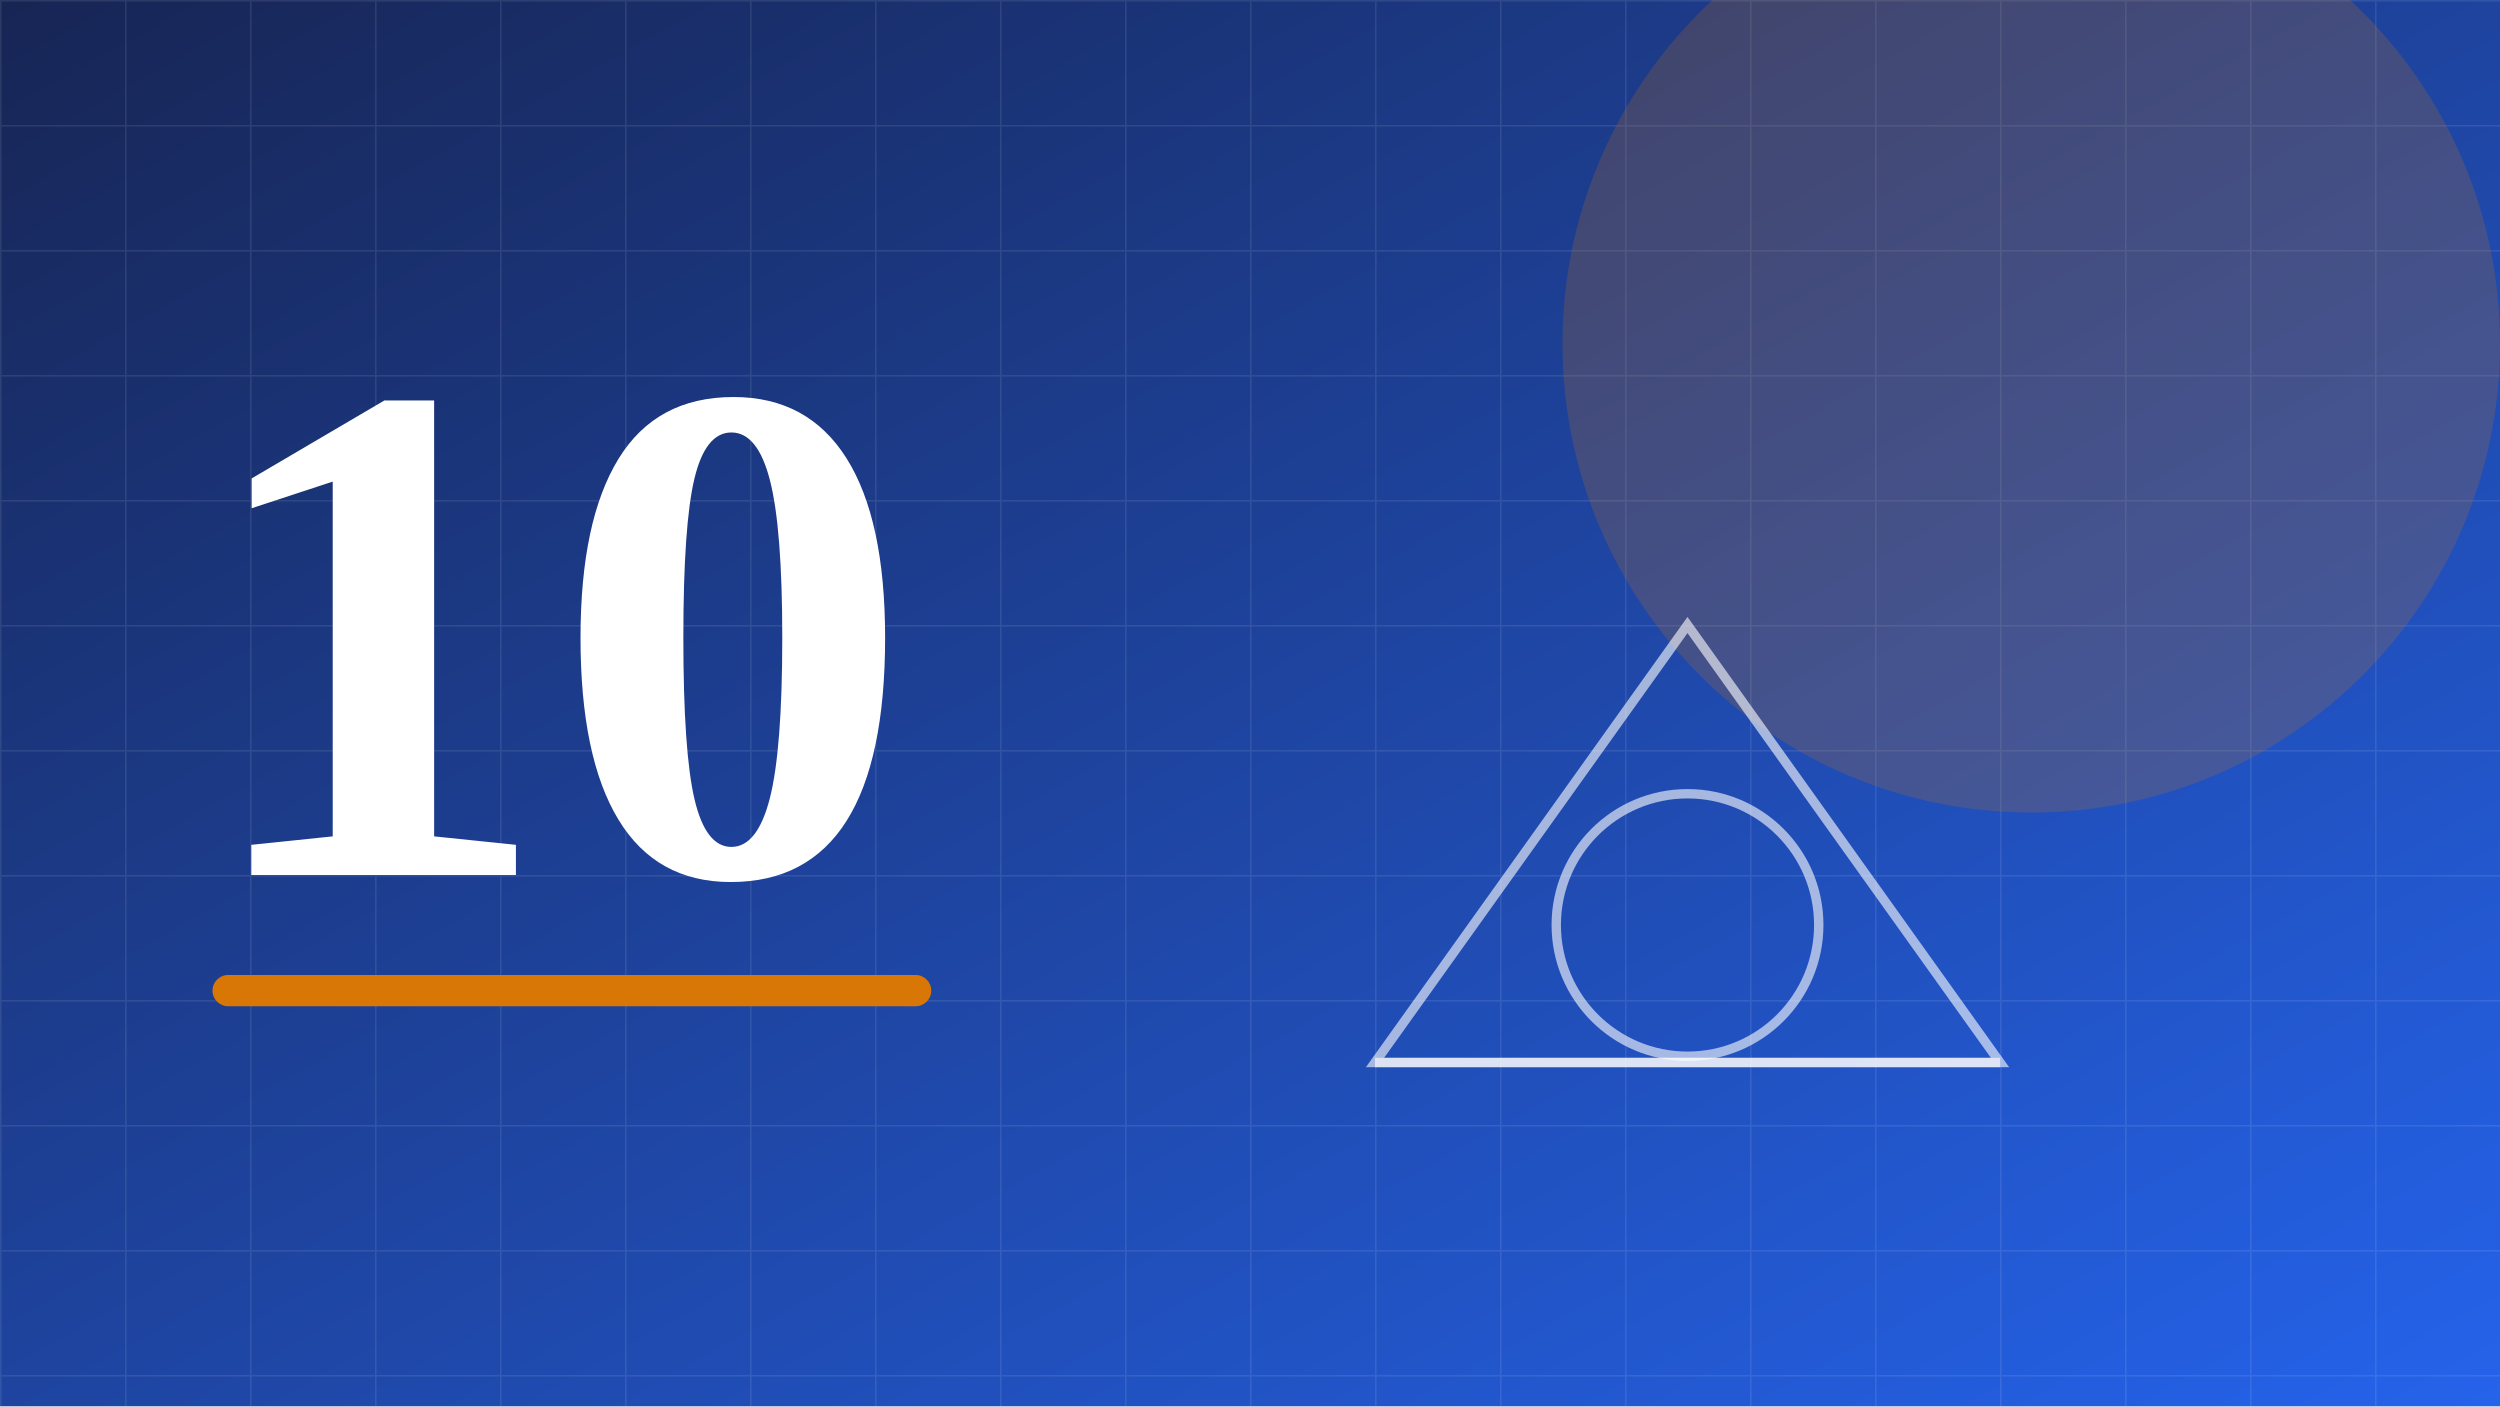
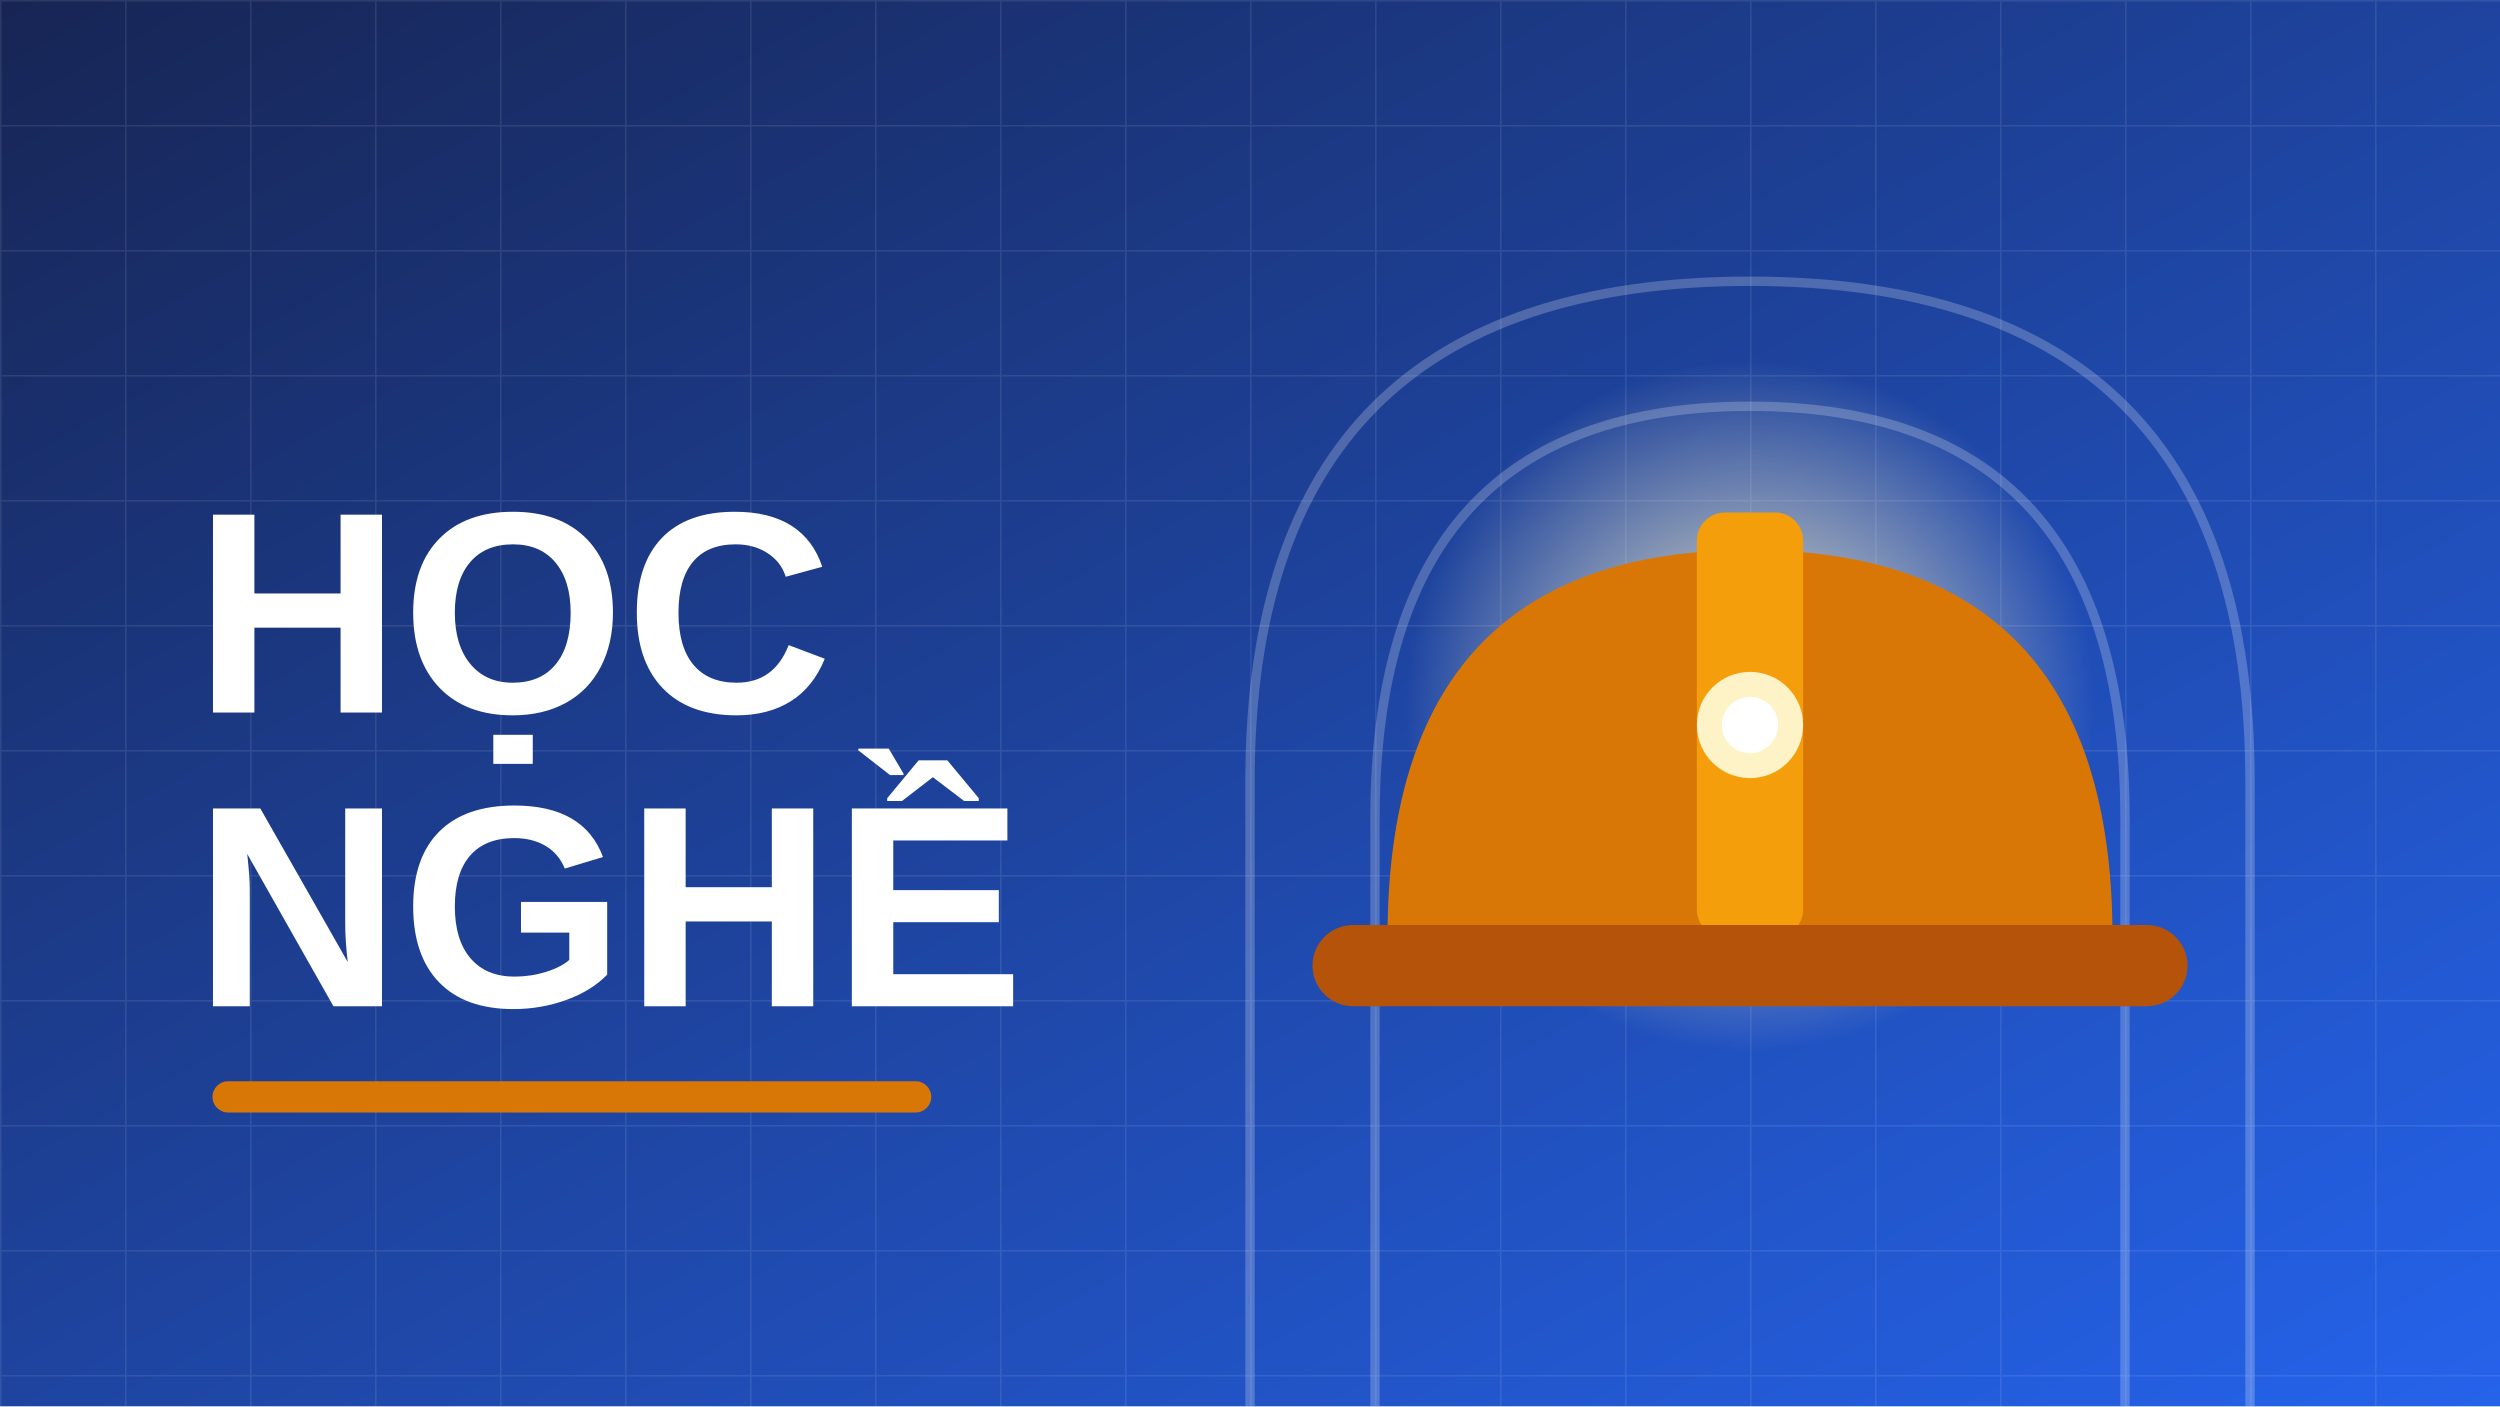
<svg xmlns="http://www.w3.org/2000/svg" viewBox="0 0 800 450">
  <defs>
    <linearGradient id="g" x1="0" y1="0" x2="1" y2="1">
      <stop offset="0" stop-color="#172554" />
      <stop offset="1" stop-color="#2563eb" />
    </linearGradient>
    <pattern id="p" width="40" height="40" patternUnits="userSpaceOnUse">
      <path d="M40 0H0V40" fill="none" stroke="#fff" stroke-opacity=".09" />
    </pattern>
+     <radialGradient id="l" cx=".5" cy=".5" r=".5">
+       <stop offset="0" stop-color="#fef3c7" stop-opacity=".95" />
+       <stop offset="1" stop-color="#fef3c7" stop-opacity="0" />
+     </radialGradient>
  </defs>
  <rect width="800" height="450" fill="url(#g)" />
  <rect width="800" height="450" fill="url(#p)" />
-   <circle cx="650" cy="110" r="150" fill="#d97706" fill-opacity=".2" />
-   <text x="62" y="280" font-family="Georgia,'Times New Roman',serif" font-size="230" font-weight="700" fill="#fff">10</text>
-   <rect x="68" y="312" width="230" height="10" rx="5" fill="#d97706" />
-   <g fill="none" stroke="#fff" stroke-opacity=".6" stroke-width="3">
-     <path d="M440 340 L540 200 L640 340 Z" />
-     <circle cx="540" cy="296" r="42" />
-     <path d="M440 340 H640" />
+   <g fill="none" stroke="#fff" stroke-opacity=".22" stroke-width="3">
+     <path d="M400 450 V250 Q400 90 560 90 Q720 90 720 250 V450" />
+     <path d="M440 450 V262 Q440 130 560 130 Q680 130 680 262 V450" />
  </g>
+   <circle cx="560" cy="226" r="110" fill="url(#l)" />
+   <path d="M444 300 Q444 176 560 176 Q676 176 676 300 Z" fill="#d97706" />
+   <rect x="543" y="164" width="34" height="136" rx="9" fill="#f59e0b" />
+   <rect x="420" y="296" width="280" height="26" rx="13" fill="#b45309" />
+   <circle cx="560" cy="232" r="17" fill="#fef3c7" />
+   <circle cx="560" cy="232" r="9" fill="#fff" />
+   <text x="62" y="228" font-family="'Be Vietnam Pro',Arial,Helvetica,sans-serif" font-size="92" font-weight="800" fill="#fff">HỌC</text>
+   <text x="62" y="322" font-family="'Be Vietnam Pro',Arial,Helvetica,sans-serif" font-size="92" font-weight="800" fill="#fff">NGHỀ</text>
+   <rect x="68" y="346" width="230" height="10" rx="5" fill="#d97706" />
</svg>
